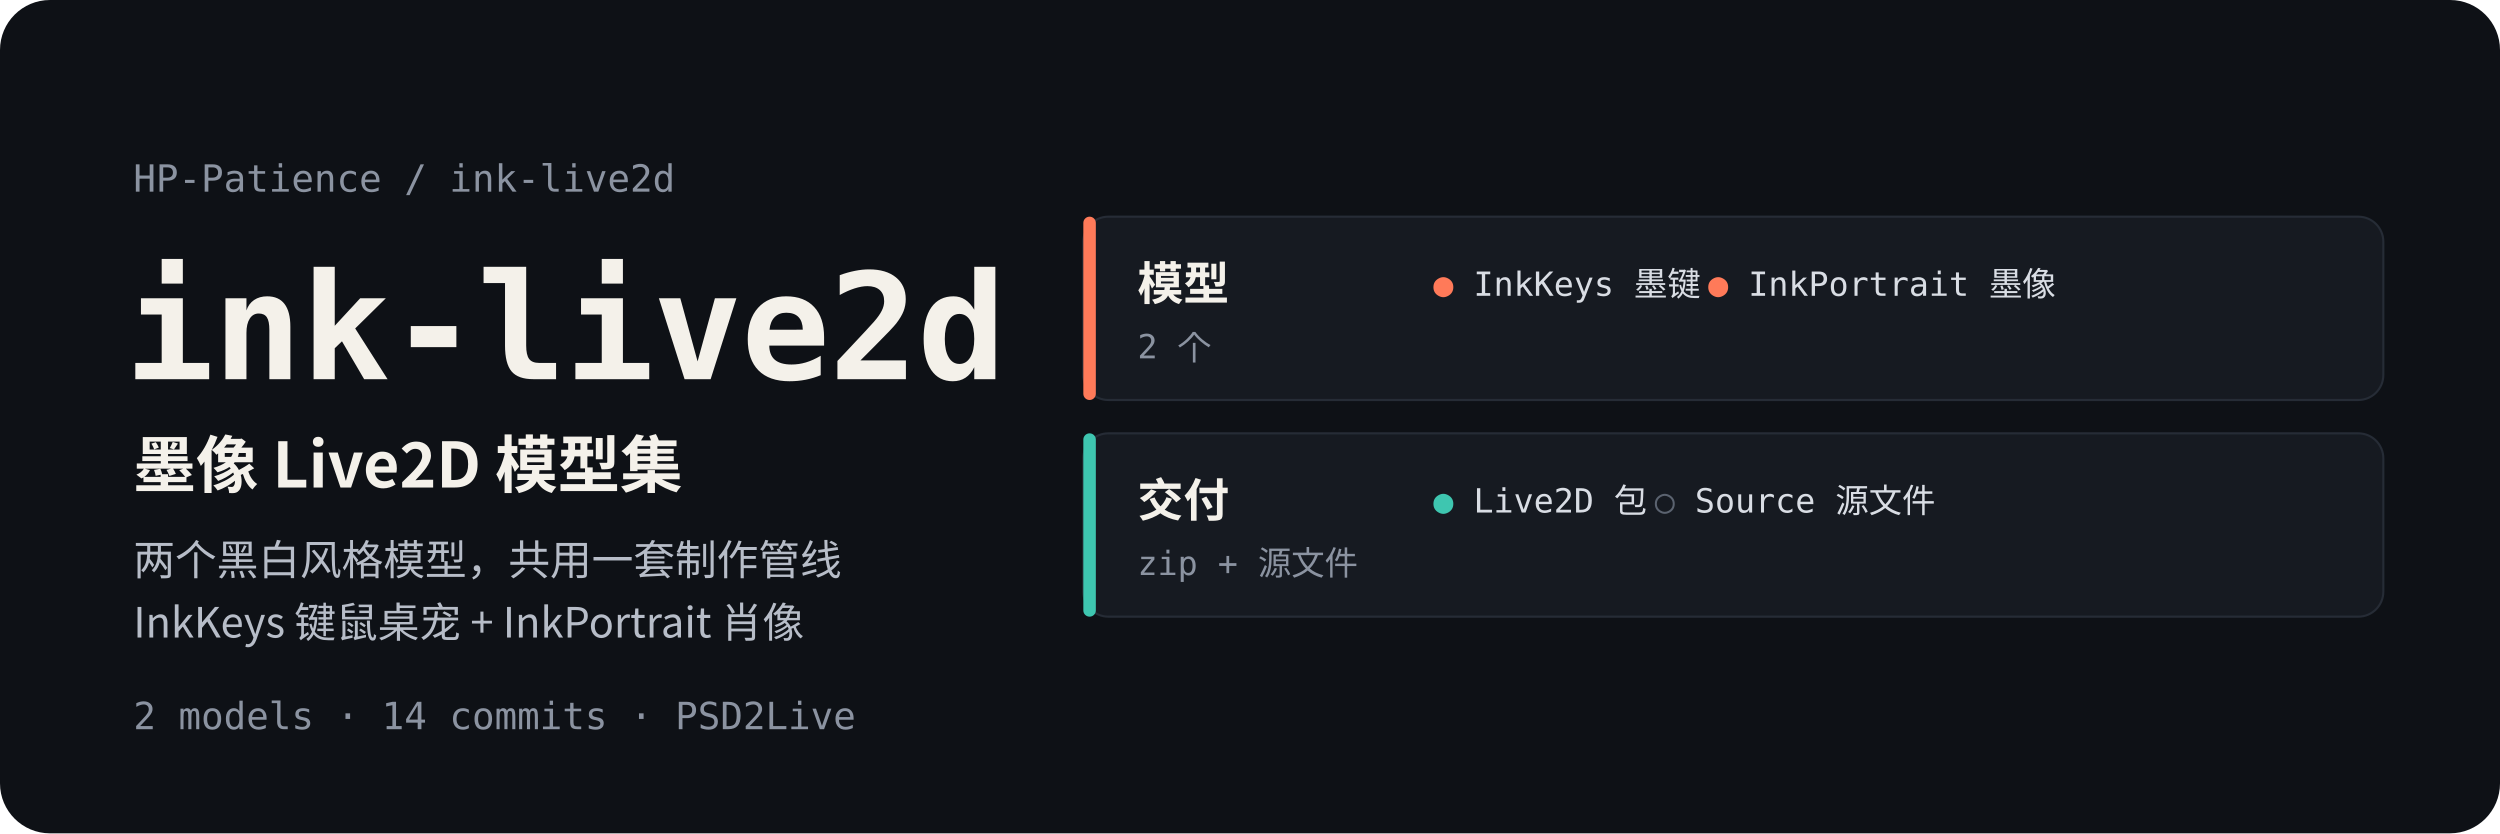
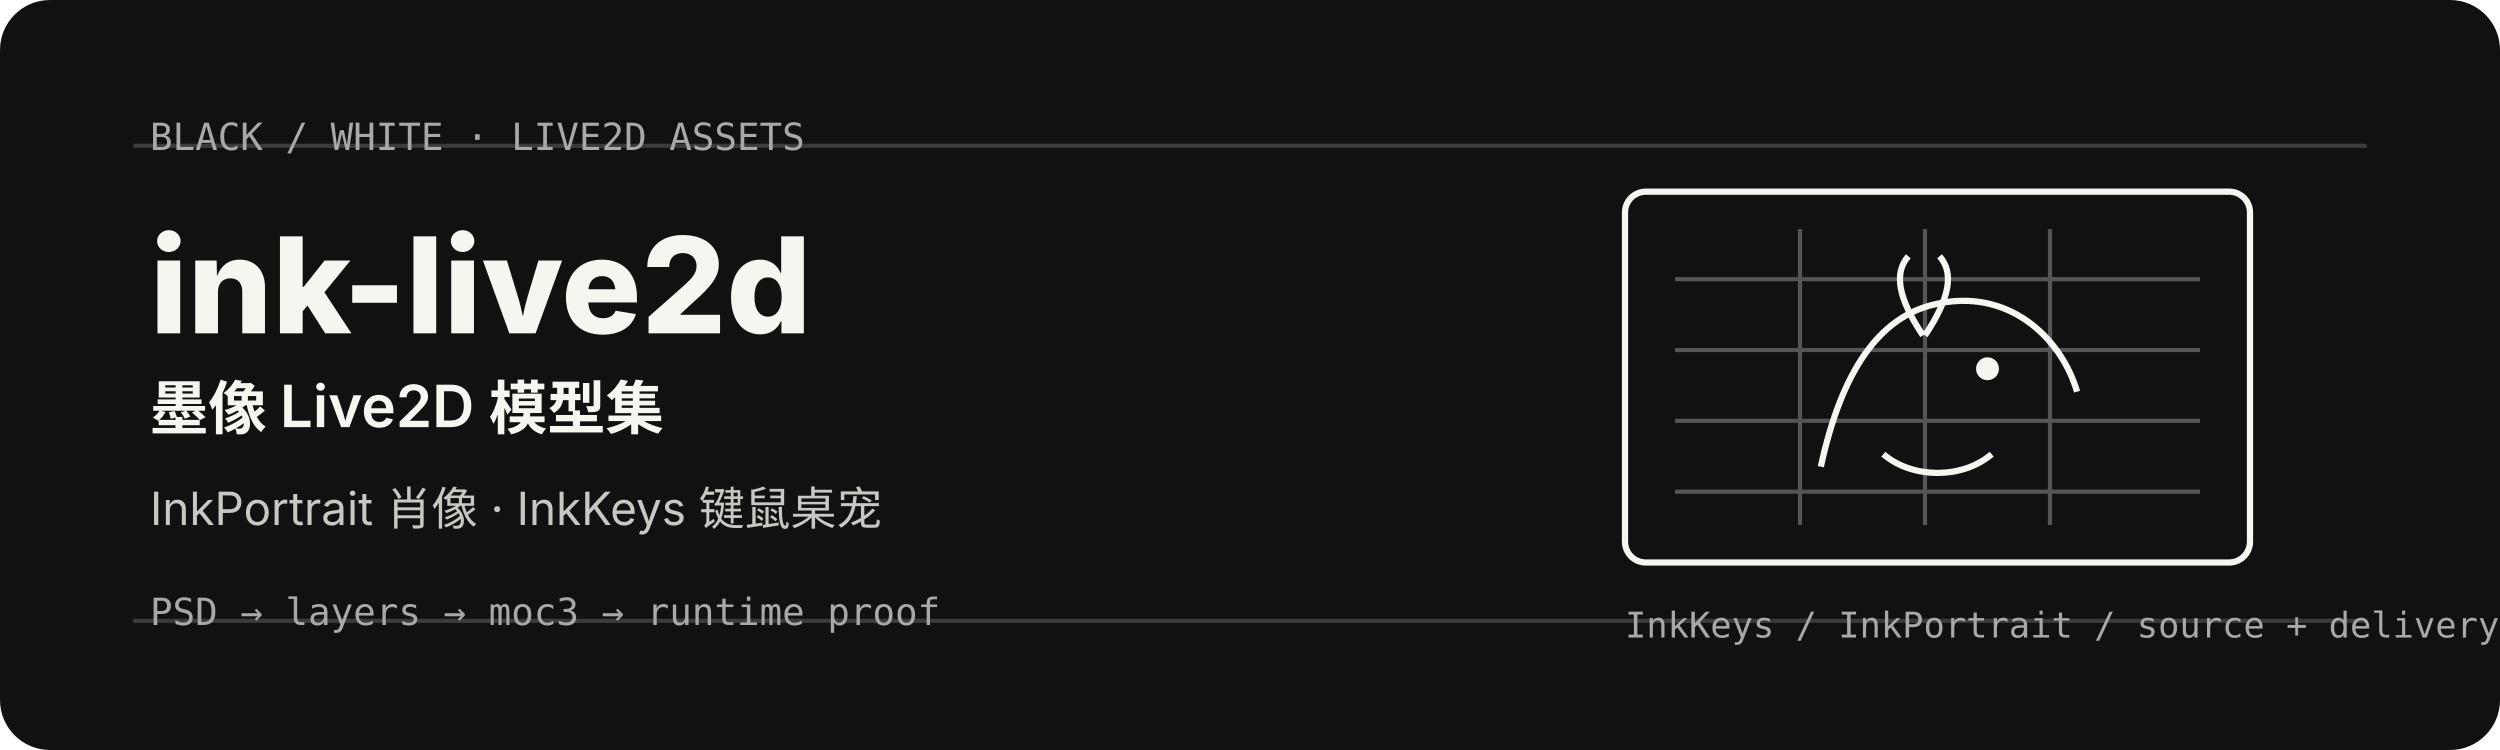
- <svg xmlns="http://www.w3.org/2000/svg" width="1200" height="400" viewBox="0 0 1200 400" role="img" aria-labelledby="title desc">
+ <svg xmlns="http://www.w3.org/2000/svg" width="1200" height="360" viewBox="0 0 1200 360" role="img" aria-labelledby="title desc">
  <style>
-     .sans { font-family: -apple-system, BlinkMacSystemFont, "Segoe UI", "PingFang SC", "Microsoft YaHei", "Noto Sans CJK SC", sans-serif; }
+     .sans { font-family: -apple-system, BlinkMacSystemFont, "Segoe UI", "PingFang SC", "Microsoft YaHei", sans-serif; }
    .mono { font-family: ui-monospace, SFMono-Regular, Menlo, Consolas, monospace; }
  </style>
-   <rect width="1200" height="400" rx="24" fill="#0e1116" />
-   <g id="title-block" transform="translate(64 0)">
-     <text class="mono" x="0" y="92" font-size="18" fill="#8b93a1">HP-Patience / ink-live2d</text>
-     <text class="mono" x="-4" y="182" font-size="71.0" font-weight="800" fill="#f4f1ea" letter-spacing="-0.5">ink-live2d</text>
-     <text class="sans" x="0" y="234" font-size="30" font-weight="600" fill="#f4f1ea">墨像 Live2D 模型集</text>
-     <text class="sans" x="0" y="276" font-size="20" fill="#b7bdc8">两个黑白风格模型，共用一套制作管线</text>
-     <text class="sans" x="0" y="306" font-size="20" fill="#b7bdc8">InkKeys 键鼠桌宠 + InkPortrait 肖像</text>
-     <text class="mono" x="0" y="350" font-size="18" fill="#8b93a1">2 models · 14 commits · PSD2Live</text>
+   <rect width="1200" height="360" rx="24" fill="#111111" />
+   <path d="M64 70H1136M64 298H1136" stroke="#3b3b3b" stroke-width="2" />
+   <g transform="translate(72 48)">
+     <text class="mono" x="0" y="24" font-size="18" fill="#a8a8a8">BLACK / WHITE · LIVE2D ASSETS</text>
+     <text class="sans" x="0" y="112" font-size="64" font-weight="800" fill="#f7f5ef">ink-live2d</text>
+     <text class="sans" x="0" y="158" font-size="28" font-weight="600" fill="#f7f5ef">墨像 Live2D 模型集</text>
+     <text class="sans" x="0" y="204" font-size="22" fill="#c9c7c1">InkPortrait 肖像 · InkKeys 键鼠桌宠</text>
+     <text class="mono" x="0" y="252" font-size="18" fill="#a8a8a8">PSD → layers → moc3 → runtime proof</text>
  </g>
-   <g id="panels" class="mono" font-size="16">
-     <g transform="translate(520 104)">
-       <rect width="624" height="88" rx="12" fill="#161a21" stroke="#262c36" />
-       <rect width="6" height="88" rx="3" fill="#ff7a59" />
-       <text class="sans" x="26" y="40" font-size="22" font-weight="700" fill="#f4f1ea">模型</text>
-       <text x="26" y="68" fill="#8b93a1">2 个</text>
-       <text x="168" y="38" fill="#d9dde4">
-         <tspan fill="#ff7a59">●</tspan> InkKeys 墨键   <tspan fill="#ff7a59">●</tspan> InkPortrait 墨像</text>
-       <text x="168" y="68" fill="#d9dde4" />
-     </g>
-     <g transform="translate(520 208)">
-       <rect width="624" height="88" rx="12" fill="#161a21" stroke="#262c36" />
-       <rect width="6" height="88" rx="3" fill="#3ec6b0" />
-       <text class="sans" x="26" y="40" font-size="22" font-weight="700" fill="#f4f1ea">交付</text>
-       <text x="26" y="68" fill="#8b93a1">zip + 源文件</text>
-       <text x="168" y="38" fill="#d9dde4">
-         <tspan fill="#3ec6b0">●</tspan> Live2D 包   <tspan fill="#5b6370">○</tspan> Source 源文件</text>
-       <text x="168" y="68" fill="#d9dde4" />
-     </g>
+   <g transform="translate(780 92)" fill="none" stroke="#f7f5ef" stroke-width="3">
+     <rect x="0" y="0" width="300" height="178" rx="10" />
+     <path d="M24 42H276M24 76H276M24 110H276M24 144H276M84 18V160M144 18V160M204 18V160" stroke="#555" stroke-width="2" />
+     <path d="M94 132c10-46 28-72 55-78 34-8 60 15 68 42M143 69c-12-18-14-30-7-38m8 38c12-18 14-30 7-38" />
+     <circle cx="174" cy="85" r="4" fill="#f7f5ef" />
+     <path d="M124 126c14 12 38 12 52 0" />
+   </g>
+   <g class="mono" font-size="17" fill="#a8a8a8">
+     <text x="780" y="306">InkKeys / InkPortrait / source + delivery</text>
  </g>
</svg>
